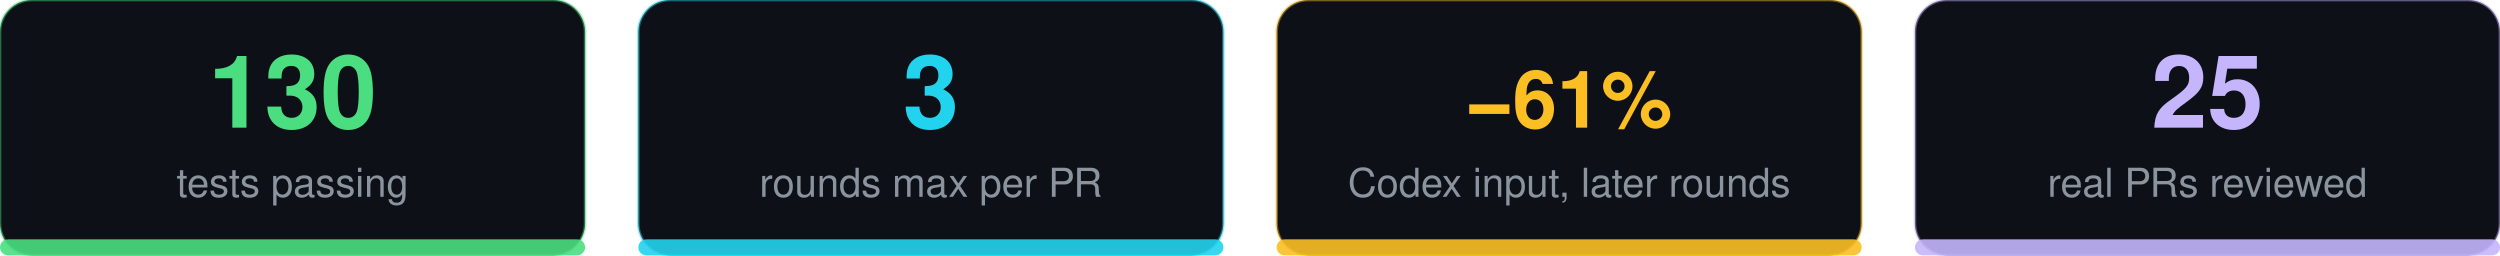
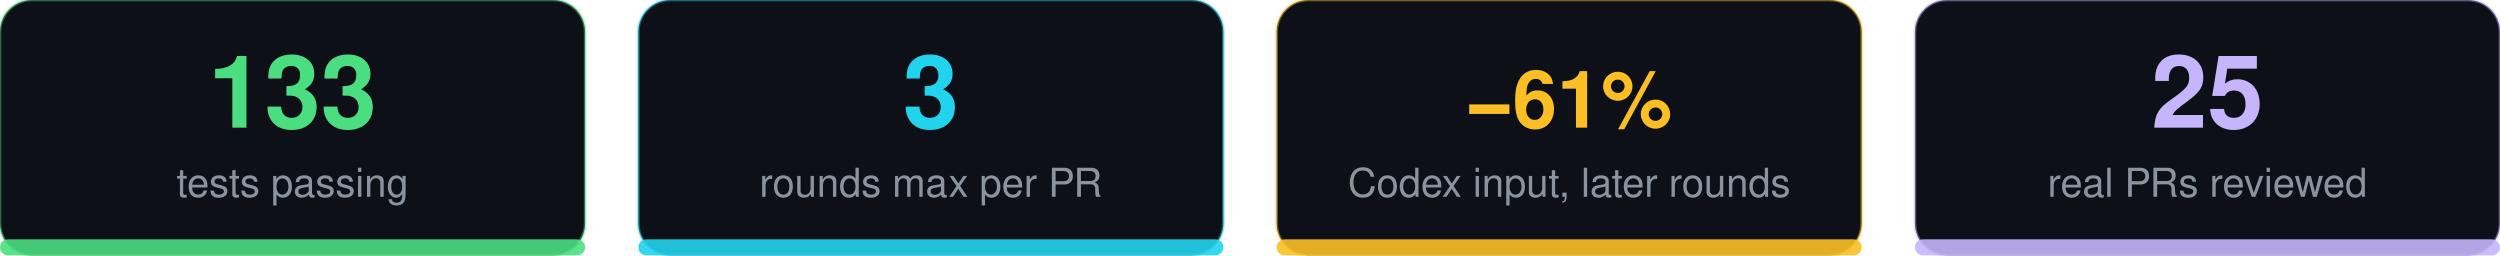
- <svg xmlns="http://www.w3.org/2000/svg" width="940" height="96" viewBox="0 0 940 96" font-family="-apple-system, 'Segoe UI', Helvetica, Arial, sans-serif" role="img" aria-label="130 tests passing, 3 rounds max per PR, −61% Codex input, later rounds, 25 real PRs reviewed">
+ <svg xmlns="http://www.w3.org/2000/svg" width="940" height="96" viewBox="0 0 940 96" font-family="-apple-system, 'Segoe UI', Helvetica, Arial, sans-serif" role="img" aria-label="133 tests passing, 3 rounds max per PR, −61% Codex input, later rounds, 25 real PRs reviewed">
  <g transform="translate(0 0)">
    <rect width="220" height="96" rx="12" fill="#0d1117" stroke="#4ade80" stroke-opacity=".45" />
    <rect x="0" y="90" width="220" height="6" rx="3" fill="#4ade80" opacity=".9" />
-     <text x="110" y="48" text-anchor="middle" font-size="38" font-weight="800" fill="#4ade80">130</text>
+     <text x="110" y="48" text-anchor="middle" font-size="38" font-weight="800" fill="#4ade80">133</text>
    <text x="110" y="74" text-anchor="middle" font-size="15" fill="#8b949e">tests passing</text>
  </g>
  <g transform="translate(240 0)">
    <rect width="220" height="96" rx="12" fill="#0d1117" stroke="#22d3ee" stroke-opacity=".45" />
    <rect x="0" y="90" width="220" height="6" rx="3" fill="#22d3ee" opacity=".9" />
    <text x="110" y="48" text-anchor="middle" font-size="38" font-weight="800" fill="#22d3ee">3</text>
    <text x="110" y="74" text-anchor="middle" font-size="15" fill="#8b949e">rounds max per PR</text>
  </g>
  <g transform="translate(480 0)">
    <rect width="220" height="96" rx="12" fill="#0d1117" stroke="#FBBF24" stroke-opacity=".45" />
    <rect x="0" y="90" width="220" height="6" rx="3" fill="#FBBF24" opacity=".9" />
    <text x="110" y="48" text-anchor="middle" font-size="30" font-weight="800" fill="#FBBF24">−61%</text>
    <text x="110" y="74" text-anchor="middle" font-size="15" fill="#8b949e">Codex input, later rounds</text>
  </g>
  <g transform="translate(720 0)">
    <rect width="220" height="96" rx="12" fill="#0d1117" stroke="#C4B5FD" stroke-opacity=".45" />
    <rect x="0" y="90" width="220" height="6" rx="3" fill="#C4B5FD" opacity=".9" />
    <text x="110" y="48" text-anchor="middle" font-size="38" font-weight="800" fill="#C4B5FD">25</text>
    <text x="110" y="74" text-anchor="middle" font-size="15" fill="#8b949e">real PRs reviewed</text>
  </g>
</svg>
